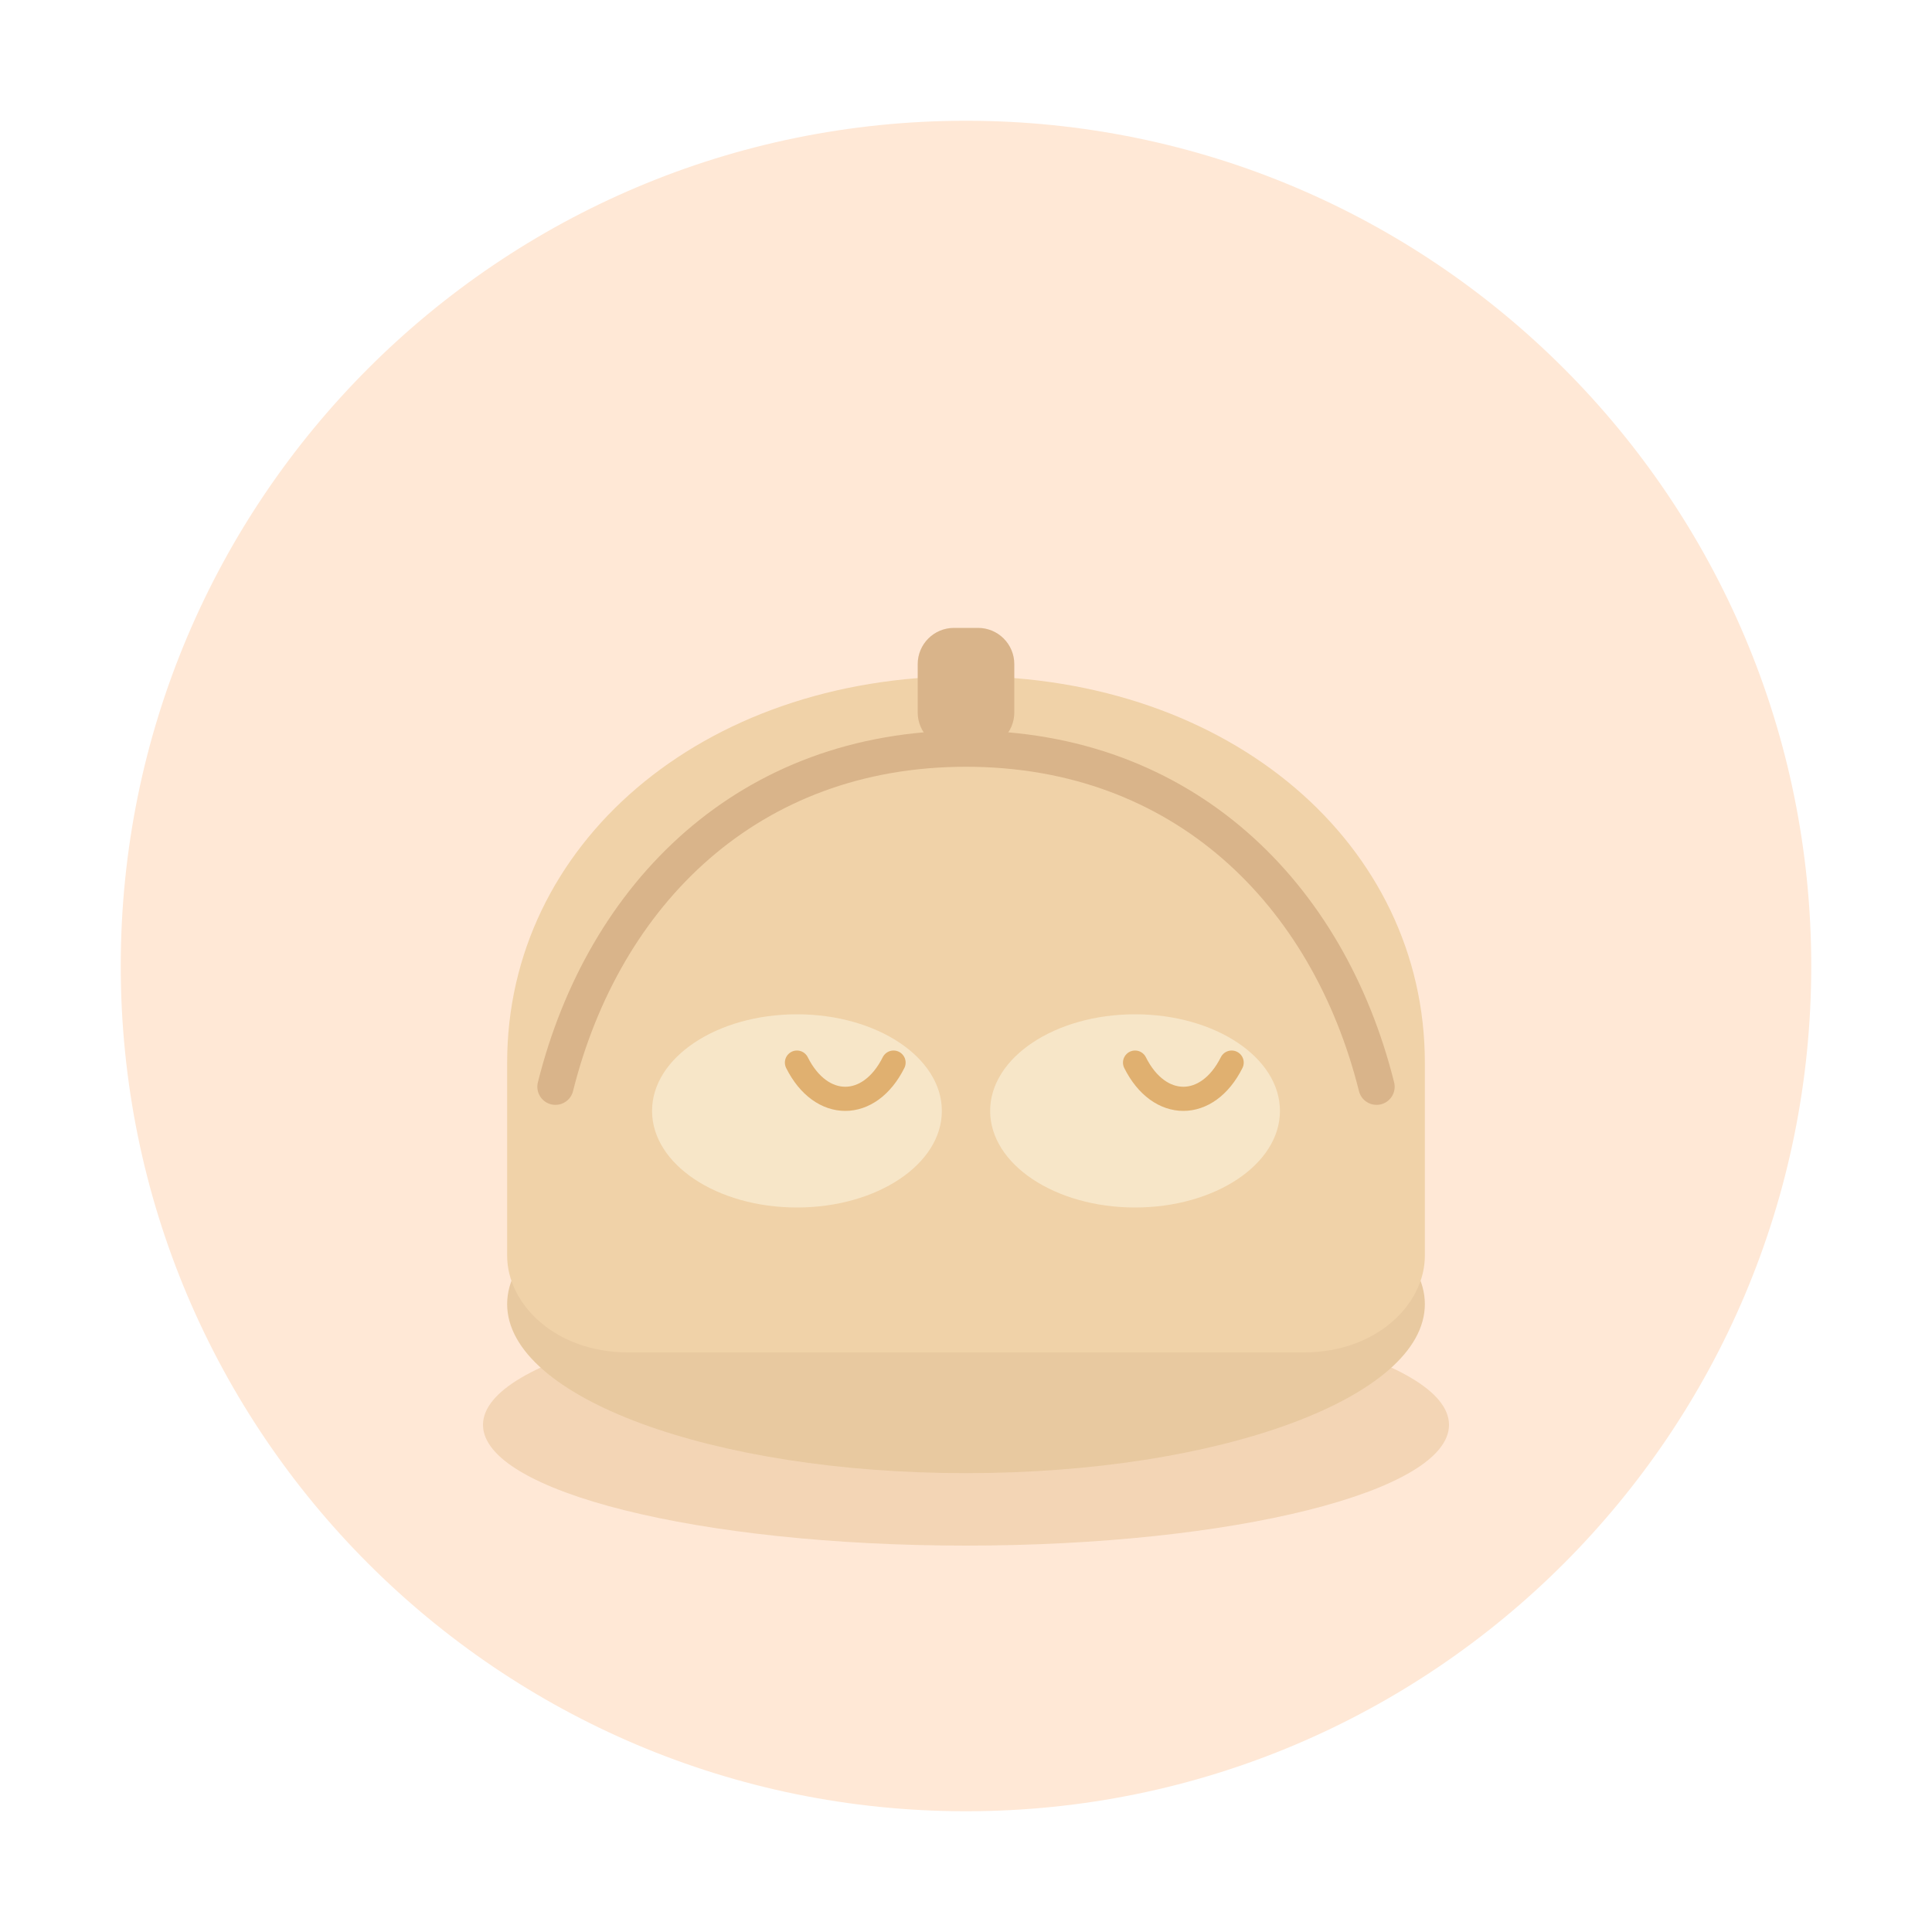
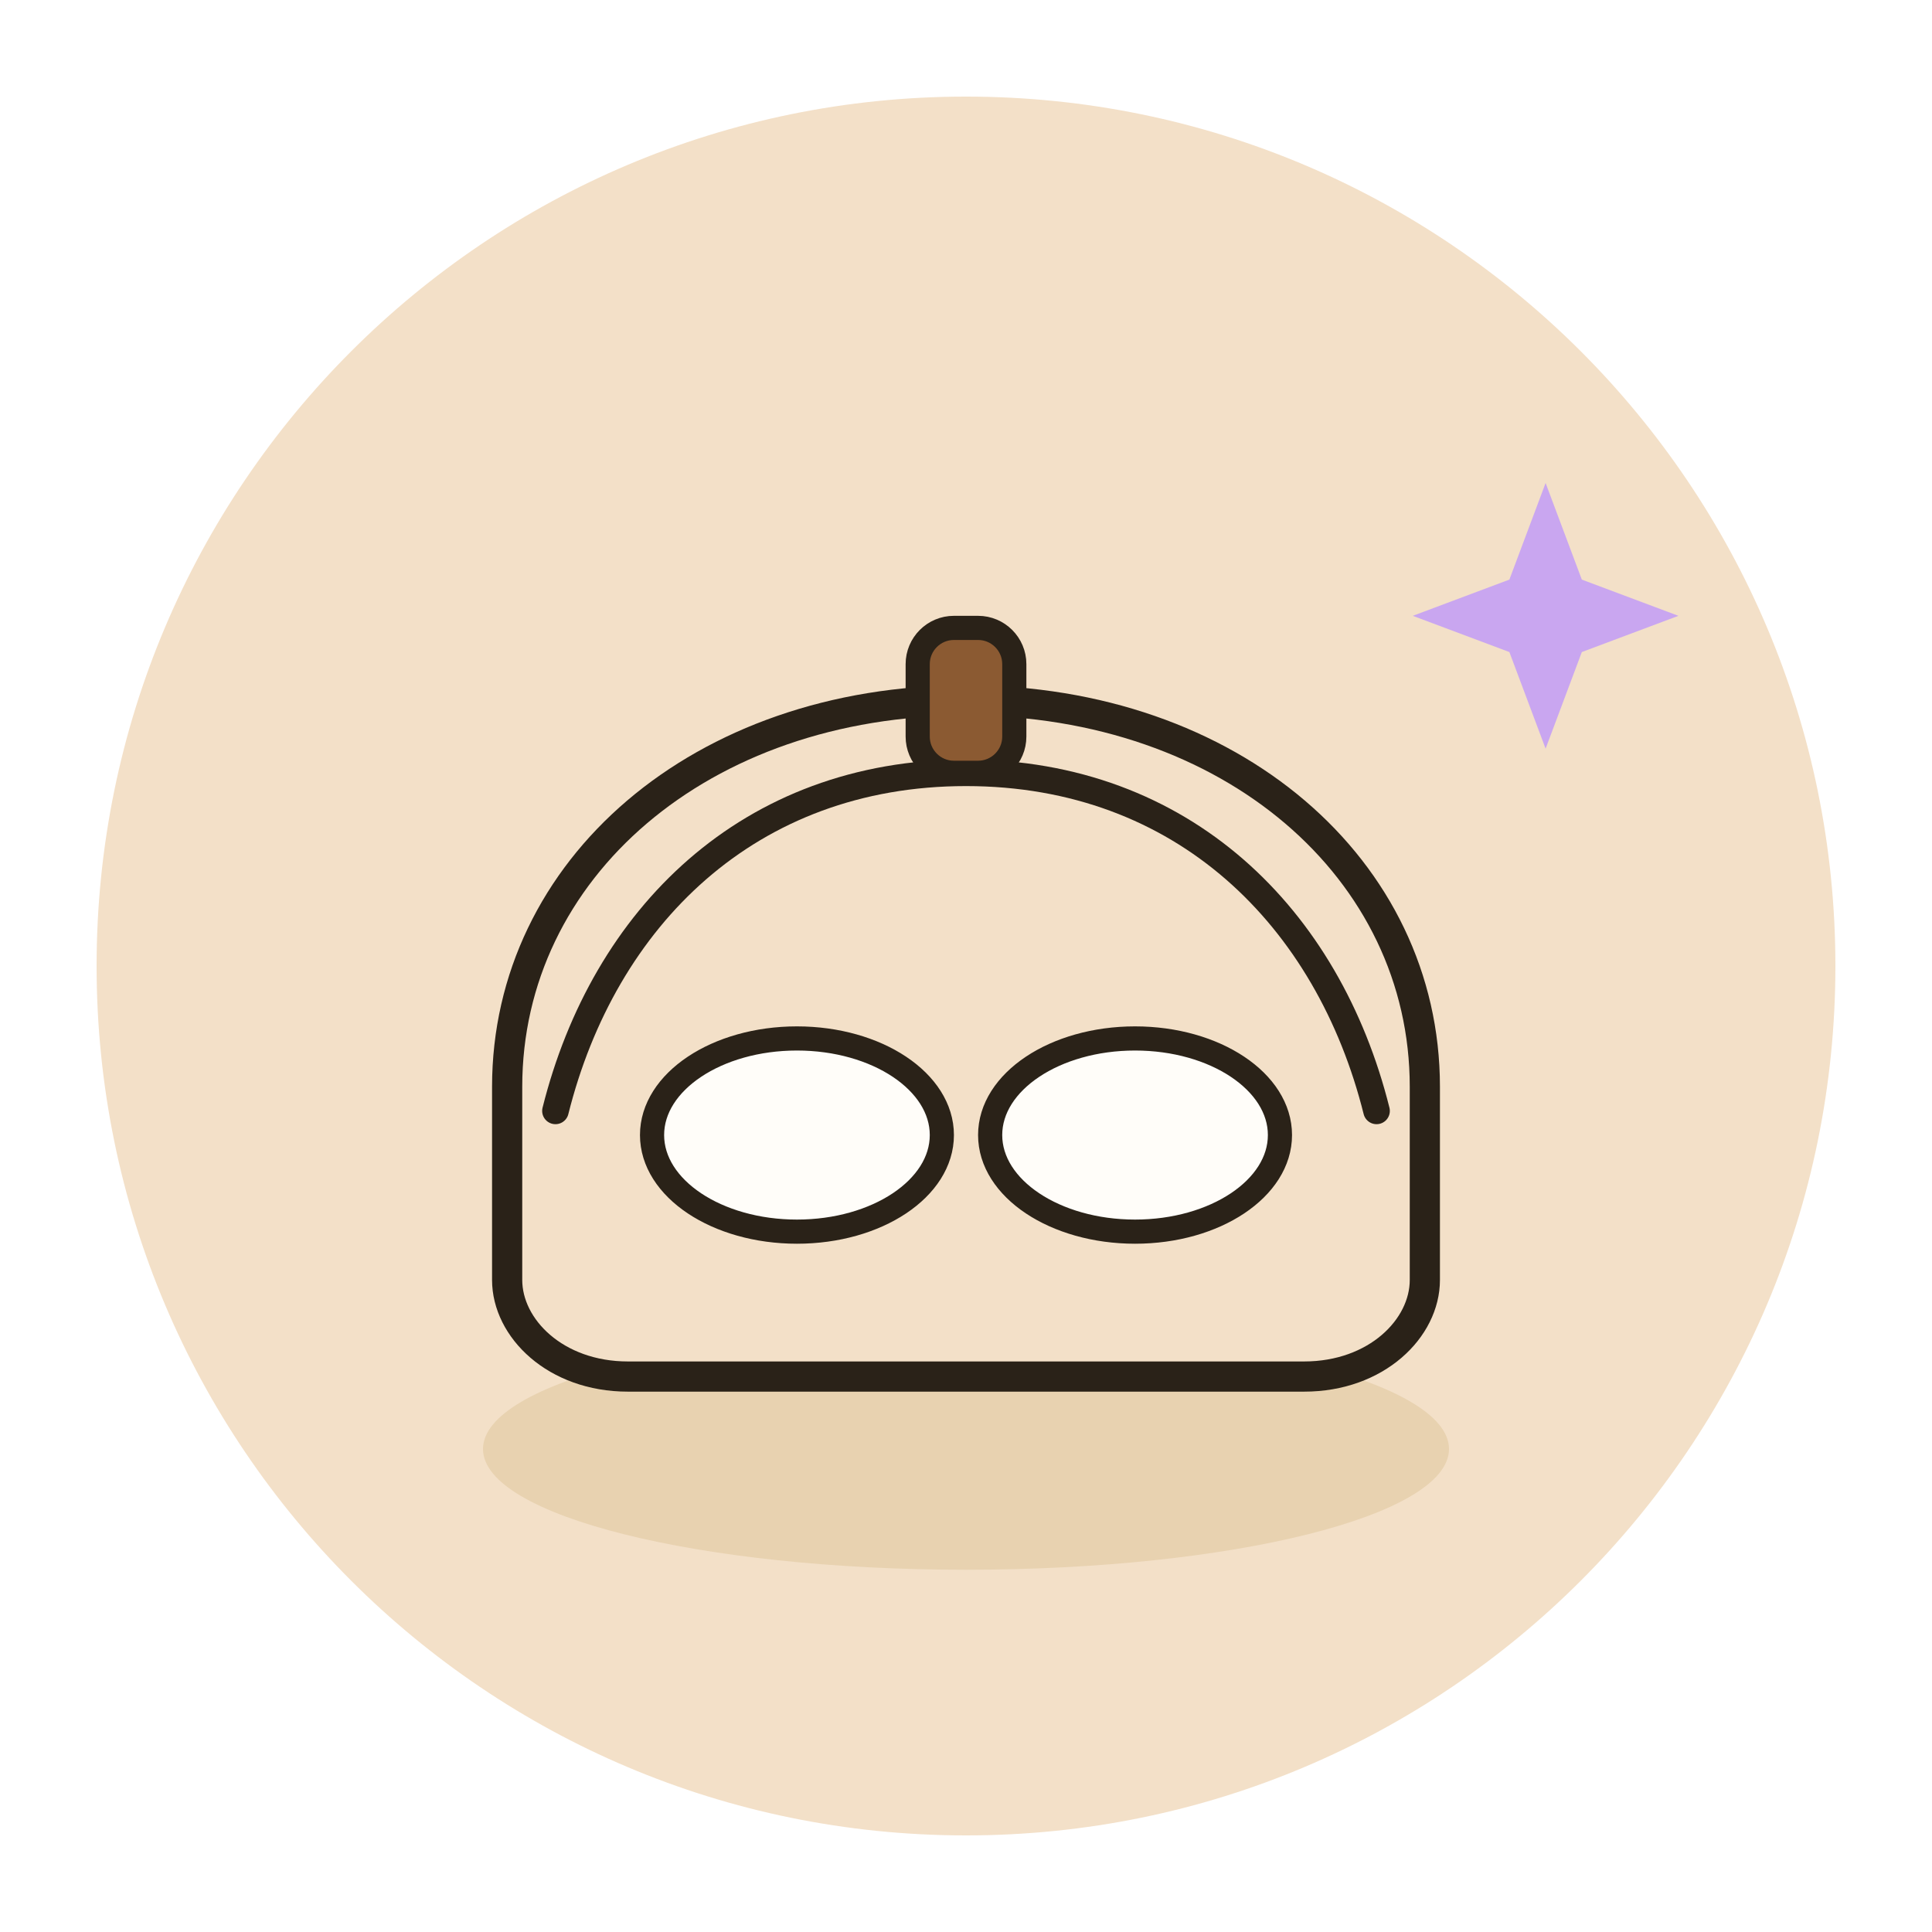
<svg xmlns="http://www.w3.org/2000/svg" viewBox="0 0 160 160" fill="none">
-   <circle cx="80" cy="80" r="70" fill="#FFE8D6" />
-   <ellipse cx="80" cy="118" rx="40" ry="10" fill="#F3D5B5" />
-   <ellipse cx="80" cy="108" rx="38" ry="14" fill="#E8C9A0" />
-   <path d="M42 88c0-18 16-32 38-32s38 14 38 32v16c0 4-4 8-10 8H52c-6 0-10-4-10-8V88Z" fill="#F0D2A8" />
-   <path d="M46 90c4-16 16-28 34-28s30 12 34 28" stroke="#D9B48A" stroke-width="3" stroke-linecap="round" />
-   <ellipse cx="66" cy="92" rx="12" ry="8" fill="#F7E6C8" />
-   <ellipse cx="94" cy="92" rx="12" ry="8" fill="#F7E6C8" />
-   <path d="M66 88c2 4 6 4 8 0" stroke="#E0B070" stroke-width="2" stroke-linecap="round" />
-   <path d="M94 88c2 4 6 4 8 0" stroke="#E0B070" stroke-width="2" stroke-linecap="round" />
-   <rect x="76" y="52" width="8" height="10" rx="3" fill="#D9B48A" />
+   <circle cx="80" cy="80" r="72" fill="#F3E0C8" />
+   <ellipse cx="80" cy="120" rx="40" ry="10" fill="#E8D2B0" />
+   <path d="M42 90c0-18 16-32 38-32s38 14 38 32v16c0 4-4 8-10 8H52c-6 0-10-4-10-8V90Z" fill="#F3E0C8" stroke="#2A2218" stroke-width="2.5" />
+   <path d="M46 92c4-16 16-28 34-28s30 12 34 28" stroke="#2A2218" stroke-width="2.2" stroke-linecap="round" />
+   <ellipse cx="66" cy="94" rx="12" ry="8" fill="#FFFDF9" stroke="#2A2218" stroke-width="2" />
+   <ellipse cx="94" cy="94" rx="12" ry="8" fill="#FFFDF9" stroke="#2A2218" stroke-width="2" />
+   <rect x="76" y="52" width="8" height="12" rx="3" fill="#8B5A32" stroke="#2A2218" stroke-width="2" />
+   <path d="M128 40l3 8 8 3-8 3-3 8-3-8-8-3 8-3 3-8Z" fill="#C9A6F0" />
</svg>
